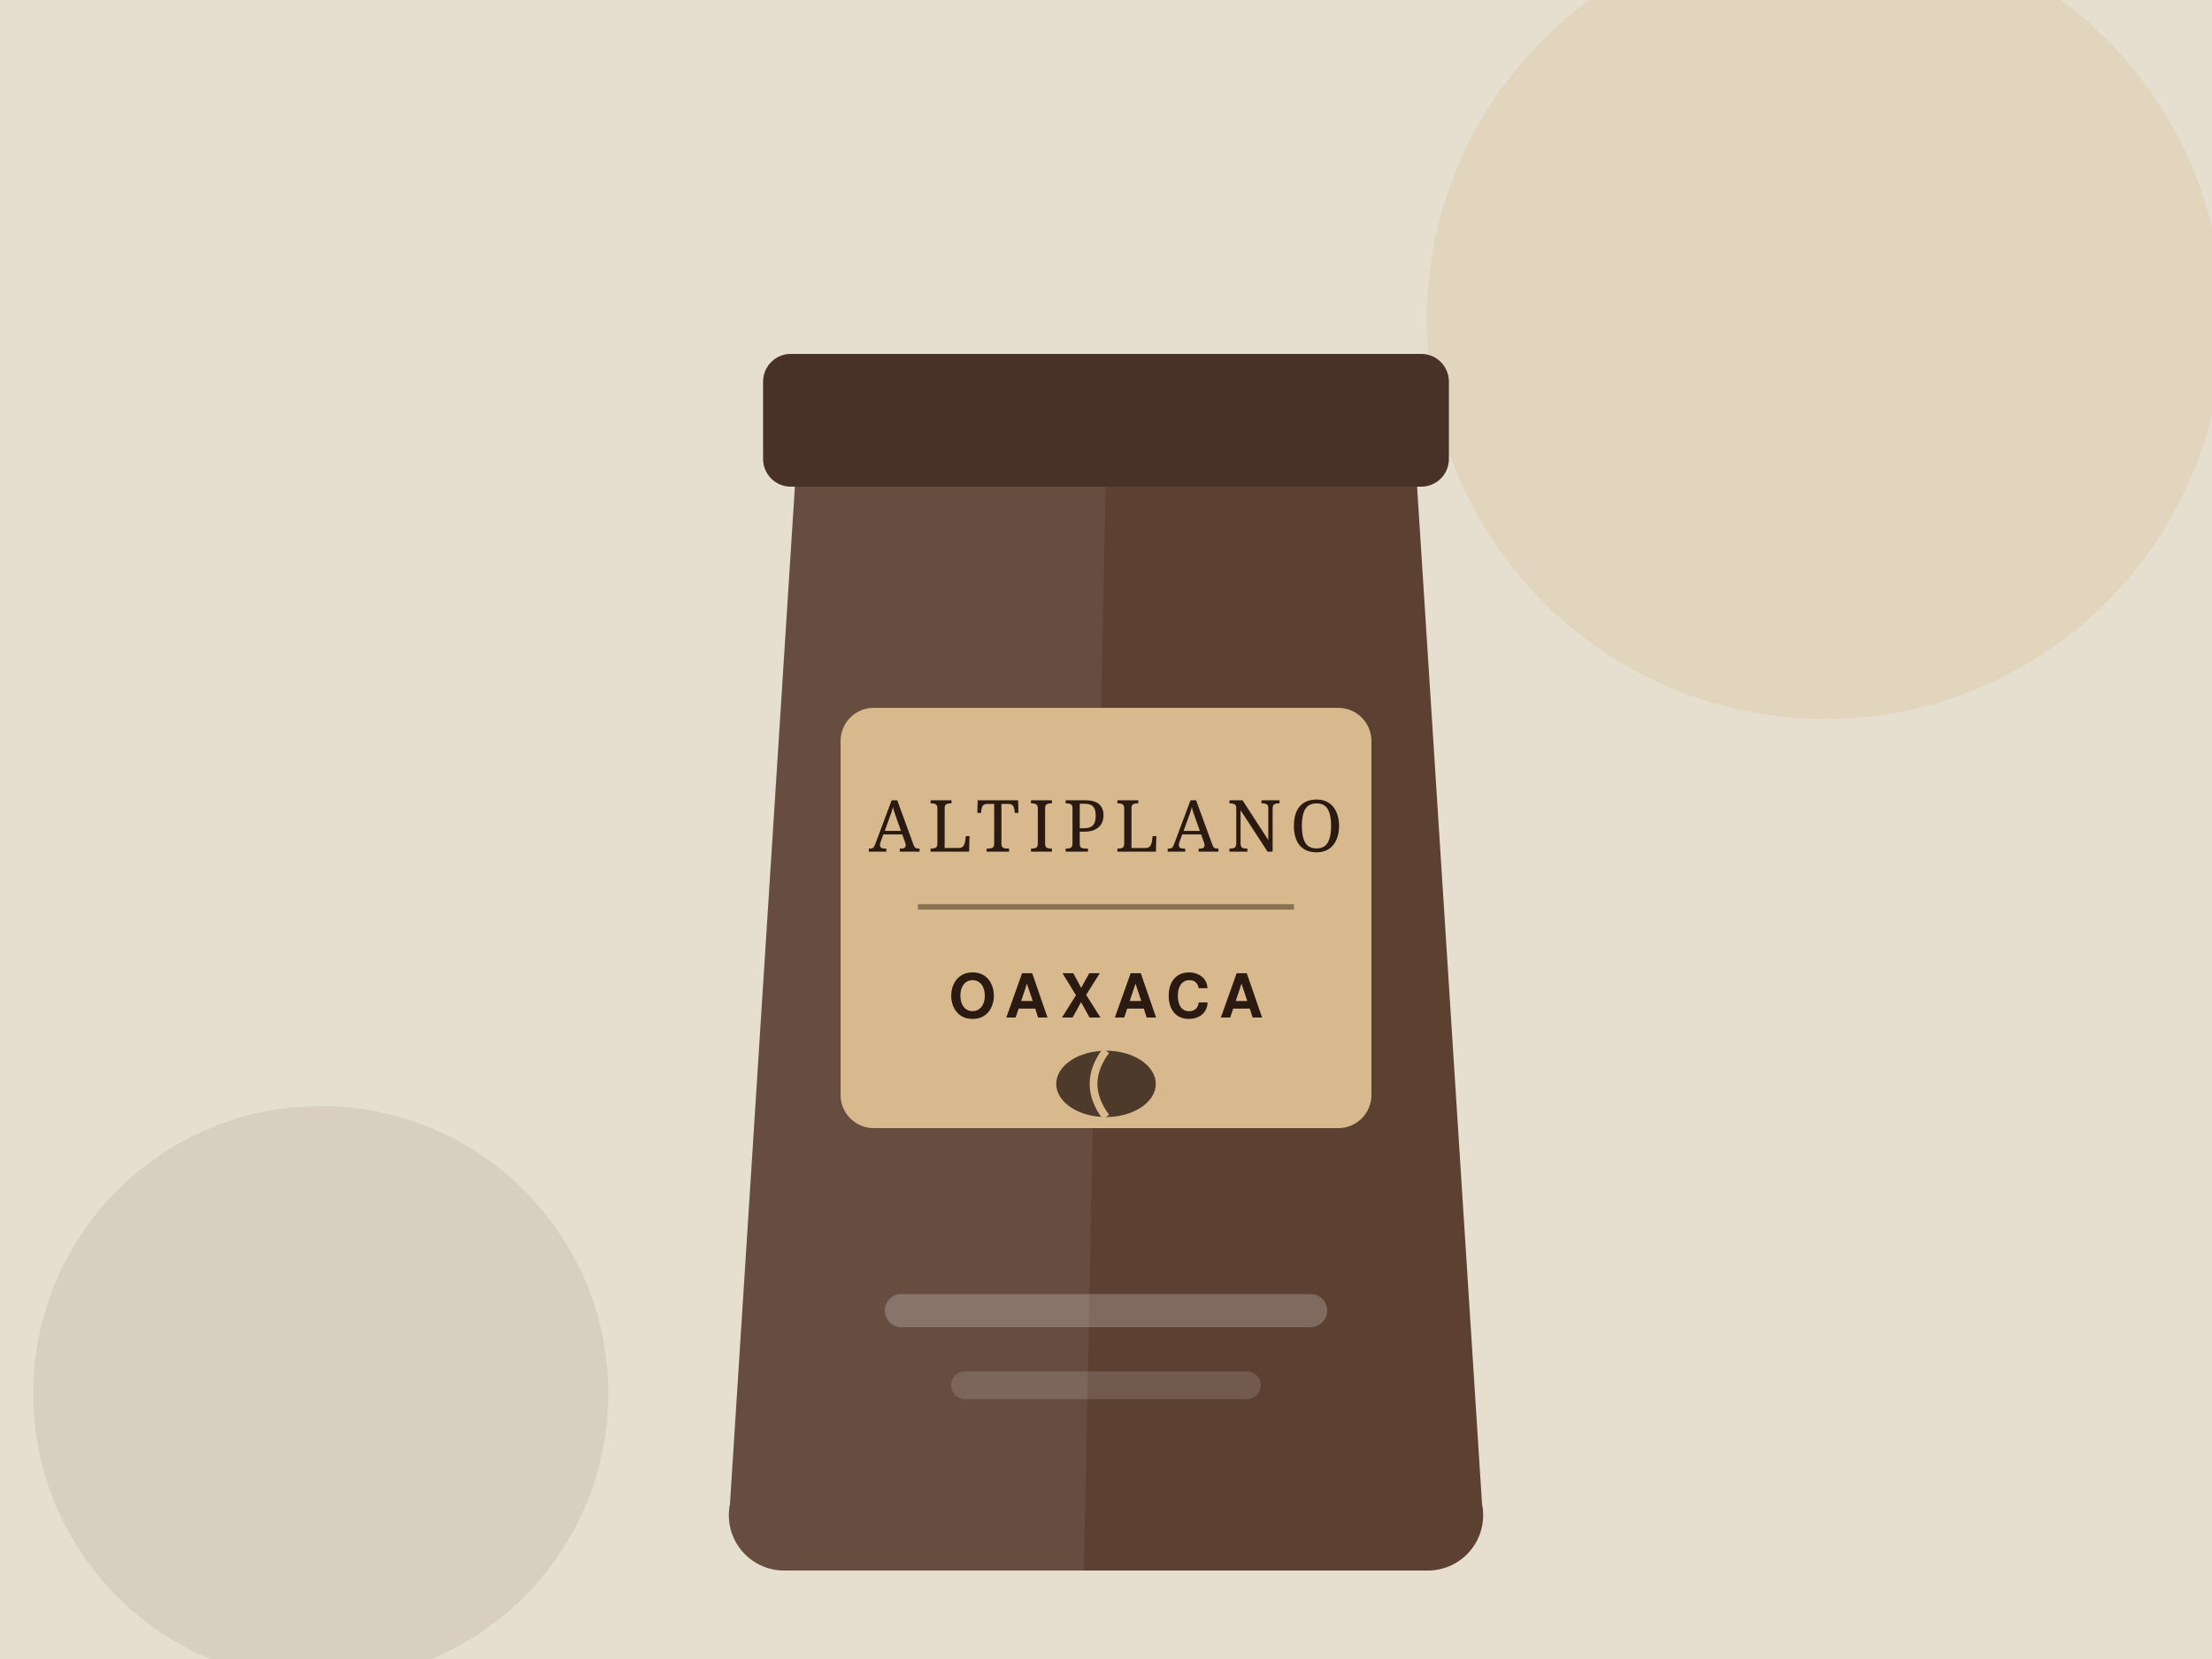
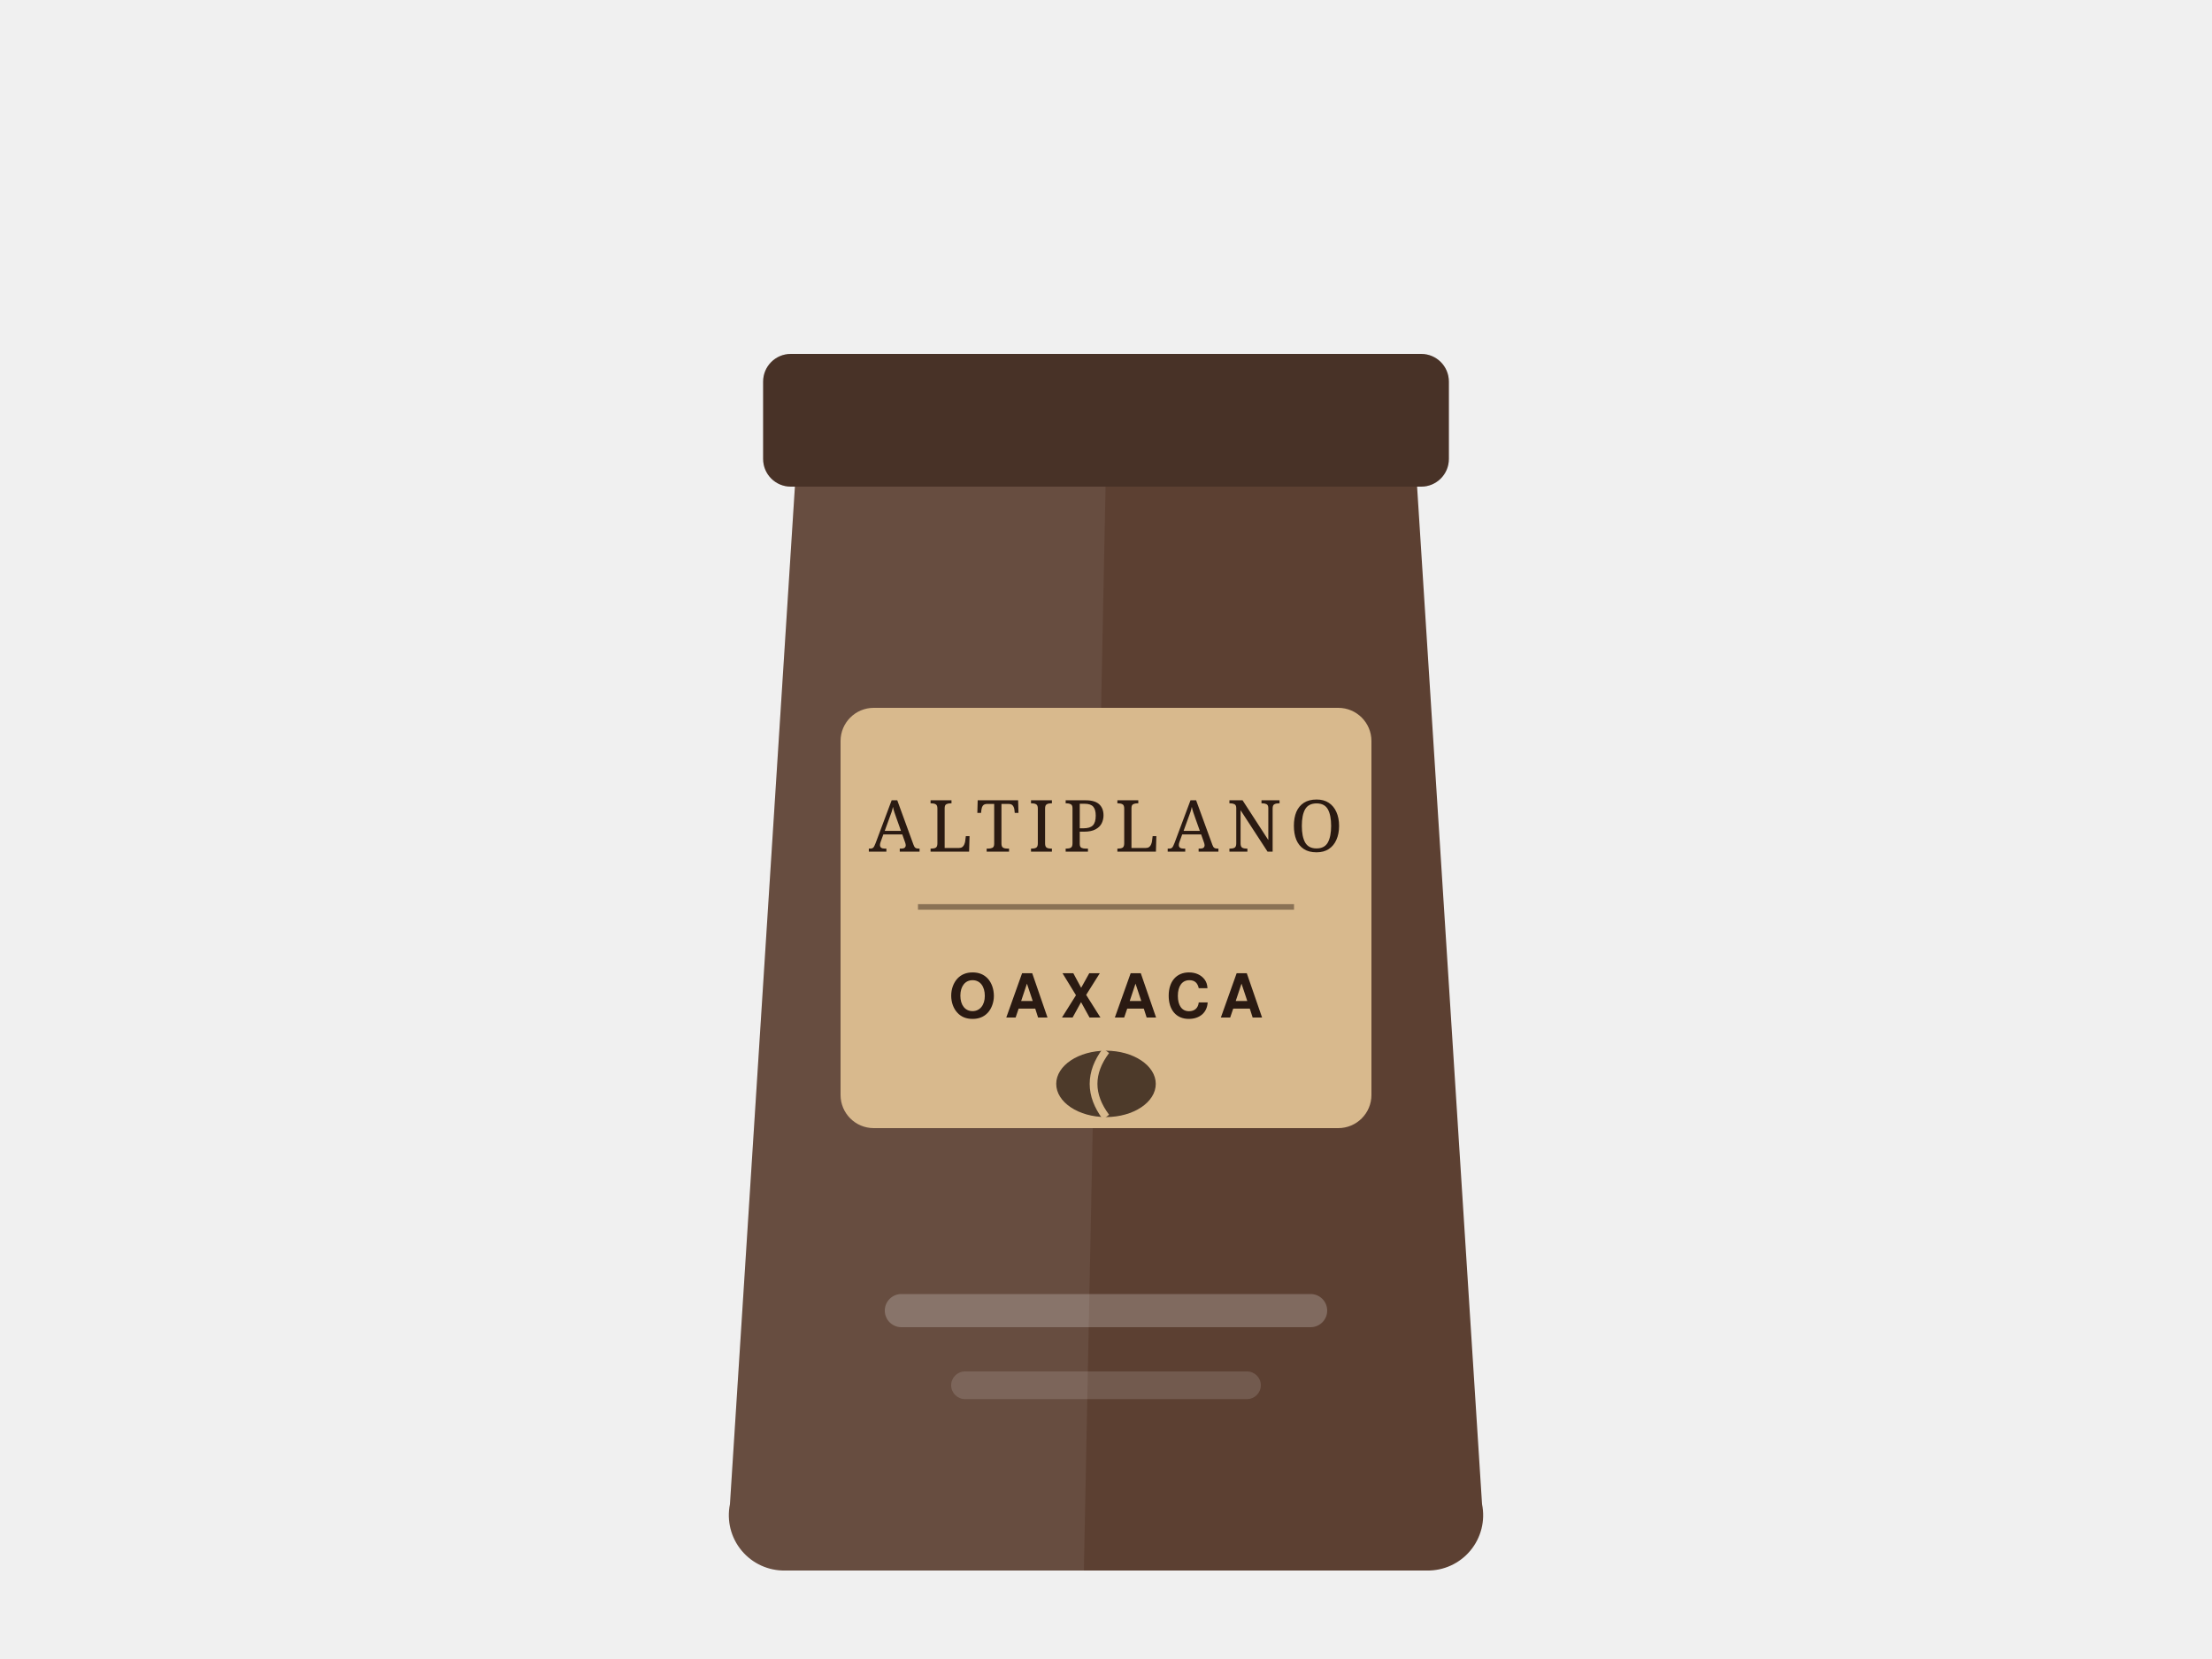
<svg xmlns="http://www.w3.org/2000/svg" viewBox="0 0 400 300" width="400" height="300" role="img" aria-label="Pluma Hidalgo — Oaxaca">
-   <rect width="400" height="300" fill="#e6dfd0" />
-   <circle cx="330" cy="58" r="72" fill="#d8b98d" opacity=".28" />
-   <circle cx="58" cy="252" r="52" fill="#5c4032" opacity=".10" />
  <g transform="translate(130 58)">
    <path d="M14 26 H126 L138 214 A10 10 0 0 1 128 226 H12 A10 10 0 0 1 2 214 Z" fill="#5c4032" />
    <path d="M14 26 H70 L66 226 H12 A10 10 0 0 1 2 214 Z" fill="#ffffff" opacity=".07" />
    <rect x="8" y="6" width="124" height="24" rx="5" fill="#5c4032" />
    <rect x="8" y="6" width="124" height="24" rx="5" fill="#000" opacity=".22" />
    <rect x="22" y="70" width="96" height="76" rx="6" fill="#d8b98d" />
    <text x="70" y="96" font-family="Georgia, serif" font-size="13" fill="#2a1a12" text-anchor="middle" letter-spacing="1.5">ALTIPLANO</text>
    <line x1="36" y1="106" x2="104" y2="106" stroke="#2a1a12" stroke-width="1" opacity=".45" />
    <text x="70" y="126" font-family="Helvetica, Arial, sans-serif" font-size="11" fill="#2a1a12" text-anchor="middle" letter-spacing="2" font-weight="bold">OAXACA</text>
    <ellipse cx="70" cy="138" rx="9" ry="6" fill="#2a1a12" opacity=".8" />
    <path d="M70 132 c-3 4 -3 8 0 12" stroke="#d8b98d" stroke-width="1.4" fill="none" />
    <rect x="30" y="176" width="80" height="6" rx="3" fill="#fff" opacity=".22" />
    <rect x="42" y="190" width="56" height="5" rx="2.5" fill="#fff" opacity=".14" />
  </g>
</svg>
